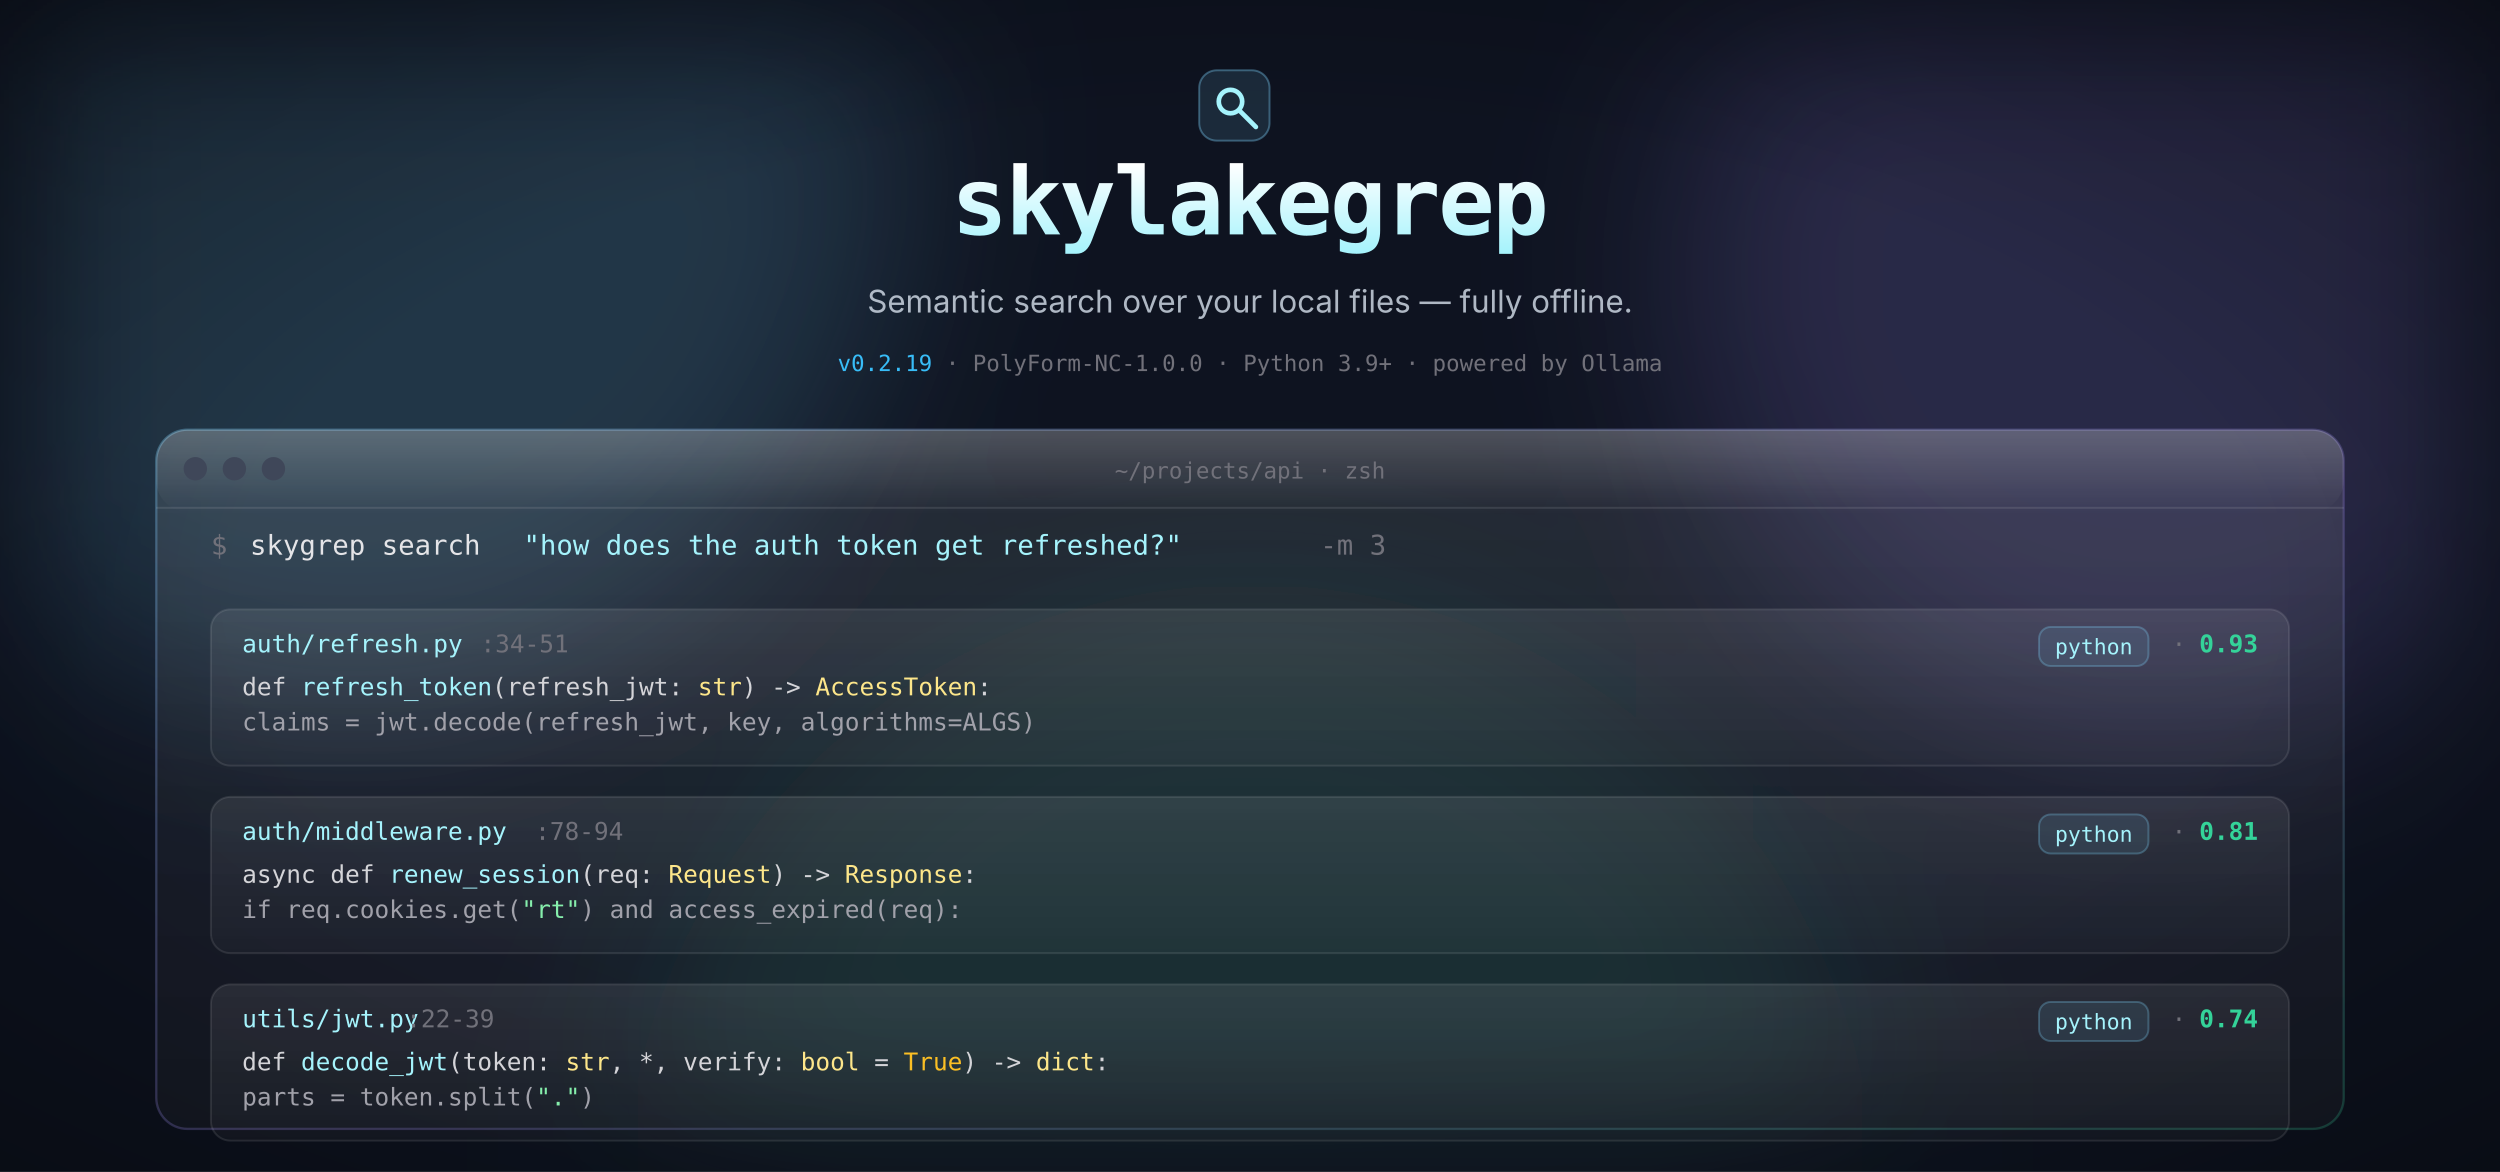
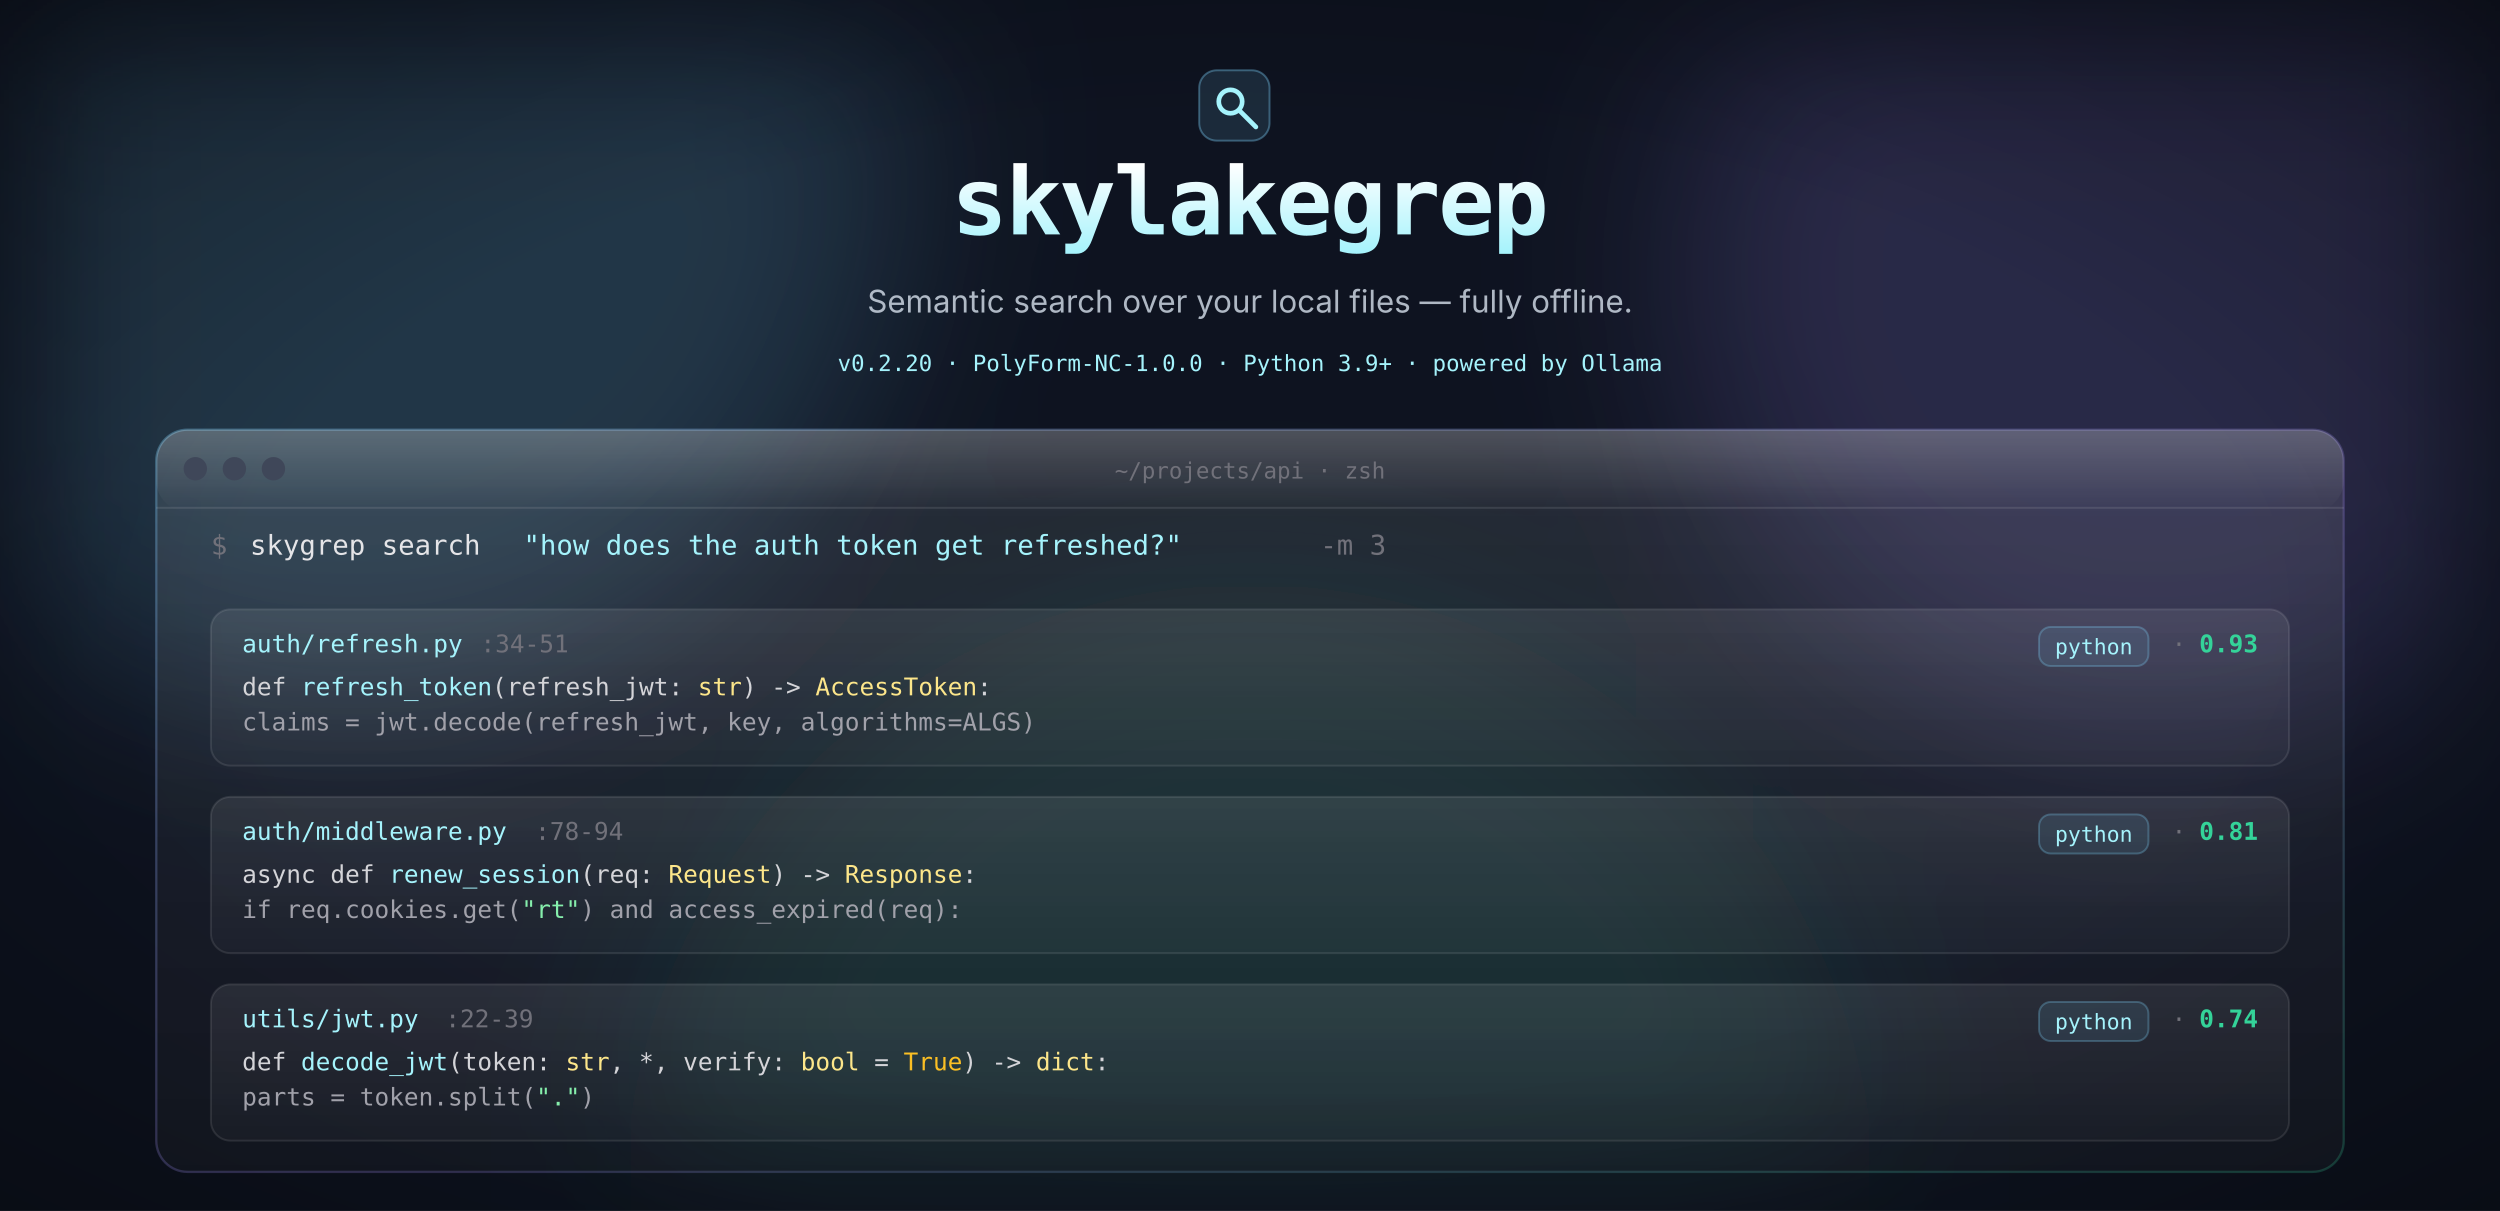
- <svg xmlns="http://www.w3.org/2000/svg" viewBox="0 0 1280 600" role="img" aria-labelledby="hero-title hero-desc" font-family="Inter, ui-sans-serif, -apple-system, 'Segoe UI', Roboto, system-ui, sans-serif">
+ <svg xmlns="http://www.w3.org/2000/svg" viewBox="0 0 1280 620" role="img" aria-labelledby="hero-title hero-desc" font-family="Inter, ui-sans-serif, -apple-system, 'Segoe UI', Roboto, system-ui, sans-serif">
  <defs>
    <linearGradient id="glass-fill" x1="0" y1="0" x2="0" y2="1">
      <stop offset="0%" stop-color="rgba(255,255,255,0.10)" />
      <stop offset="55%" stop-color="rgba(255,255,255,0.045)" />
      <stop offset="100%" stop-color="rgba(255,255,255,0.025)" />
    </linearGradient>
    <linearGradient id="glass-stroke" x1="0" y1="0" x2="1" y2="1">
      <stop offset="0%" stop-color="rgba(125,211,252,0.32)" />
      <stop offset="55%" stop-color="rgba(167,139,250,0.22)" />
      <stop offset="100%" stop-color="rgba(52,211,153,0.22)" />
    </linearGradient>
    <linearGradient id="top-gleam" x1="0" y1="0" x2="0" y2="1">
      <stop offset="0%" stop-color="rgba(255,255,255,0.18)" />
      <stop offset="100%" stop-color="rgba(255,255,255,0)" />
    </linearGradient>
    <linearGradient id="result-glass" x1="0" y1="0" x2="0" y2="1">
      <stop offset="0%" stop-color="rgba(255,255,255,0.085)" />
      <stop offset="100%" stop-color="rgba(255,255,255,0.028)" />
    </linearGradient>
    <linearGradient id="brand-grad" x1="0" y1="0" x2="0" y2="1">
      <stop offset="0%" stop-color="#ffffff" />
      <stop offset="100%" stop-color="#a5f3fc" />
    </linearGradient>
    <filter id="orb-blur" x="-25%" y="-25%" width="150%" height="150%">
      <feGaussianBlur stdDeviation="50" />
    </filter>
  </defs>
-   <rect width="1280" height="600" fill="#0e1320" />
+   <rect width="1280" height="620" fill="#0e1320" />
  <g filter="url(#orb-blur)">
    <circle cx="180" cy="80" r="280" fill="rgba(125,211,252,0.18)" />
    <circle cx="1100" cy="140" r="240" fill="rgba(167,139,250,0.18)" />
    <circle cx="640" cy="620" r="320" fill="rgba(52,211,153,0.10)" />
  </g>
  <radialGradient id="vignette" cx="50%" cy="50%" r="80%">
    <stop offset="50%" stop-color="rgba(0,0,0,0)" />
    <stop offset="100%" stop-color="rgba(0,0,0,0.45)" />
  </radialGradient>
-   <rect width="1280" height="600" fill="url(#vignette)" />
+   <rect width="1280" height="620" fill="url(#vignette)" />
  <g transform="translate(614 36)">
    <rect width="36" height="36" rx="9" fill="rgba(125,211,252,0.12)" stroke="rgba(125,211,252,0.36)" stroke-width="1" />
    <g fill="none" stroke="#a5f3fc" stroke-width="2.4" stroke-linecap="round" stroke-linejoin="round" transform="translate(2 2)">
      <circle cx="14" cy="14" r="6" />
      <line x1="19" y1="19" x2="27" y2="27" />
    </g>
  </g>
  <text x="640" y="120" text-anchor="middle" font-size="48" font-weight="700" fill="url(#brand-grad)" font-family="ui-monospace, 'JetBrains Mono', Menlo, Consolas, monospace" letter-spacing="-0.025em">skylakegrep</text>
  <text x="640" y="160" text-anchor="middle" font-size="16" fill="#cbd5e1" opacity="0.85">Semantic search over your local files — fully offline.</text>
  <g font-size="11.5" font-family="ui-monospace, Menlo, Consolas, monospace" fill="#71717a" text-anchor="middle">
-     <text x="640" y="190">
-       <tspan fill="#38bdf8">v0.2.19</tspan>  ·  PolyForm-NC-1.0.0  ·  Python 3.9+  ·  powered by Ollama</text>
+     <text x="640" y="190" fill="#a5f3fc">v0.2.20  ·  PolyForm-NC-1.0.0  ·  Python 3.9+  ·  powered by Ollama</text>
  </g>
  <g transform="translate(80 220)">
-     <rect width="1120" height="358" rx="16" fill="url(#glass-fill)" stroke="url(#glass-stroke)" stroke-width="1.2" />
+     <rect width="1120" height="380" rx="16" fill="url(#glass-fill)" stroke="url(#glass-stroke)" stroke-width="1.2" />
    <rect width="1120" height="42" rx="16" fill="url(#top-gleam)" />
    <line x1="0" y1="40" x2="1120" y2="40" stroke="rgba(255,255,255,0.10)" stroke-width="1" />
    <g transform="translate(20 20)">
      <circle cx="0" cy="0" r="6" fill="#3f4759" />
      <circle cx="20" cy="0" r="6" fill="#3f4759" />
      <circle cx="40" cy="0" r="6" fill="#3f4759" />
    </g>
    <text x="560" y="25" text-anchor="middle" font-size="11.5" fill="#71717a" font-family="ui-monospace, Menlo, Consolas, monospace">~/projects/api · zsh</text>
    <g transform="translate(28 64)" font-family="ui-monospace, Menlo, Consolas, monospace">
      <text font-size="14" fill="#71717a">$</text>
      <text x="20" font-size="14" fill="#e4e4e7">skygrep search </text>
      <text x="160" font-size="14" fill="#a5f3fc">"how does the auth token get refreshed?"</text>
      <text x="568" font-size="14" fill="#71717a"> -m 3</text>
      <g transform="translate(0 28)">
        <rect width="1064" height="80" rx="10" fill="url(#result-glass)" stroke="rgba(255,255,255,0.10)" />
        <text x="16" y="22" font-size="12.5" fill="#a5f3fc">auth/refresh.py</text>
        <text x="138" y="22" font-size="12.5" fill="#71717a">:34-51</text>
        <rect x="936" y="9" width="56" height="20" rx="6" fill="rgba(125,211,252,0.10)" stroke="rgba(125,211,252,0.28)" />
        <text x="964" y="23" text-anchor="middle" font-size="11" fill="#a5f3fc">python</text>
        <text x="1004" y="22" font-size="12" fill="#71717a">·</text>
        <text x="1018" y="22" font-size="12.5" fill="#34d399" font-weight="700">0.93</text>
        <text x="16" y="44" font-size="12.5" fill="#d4d4d8">def <tspan fill="#a5f3fc">refresh_token</tspan>(refresh_jwt: <tspan fill="#fde68a">str</tspan>) -&gt; <tspan fill="#fde68a">AccessToken</tspan>:</text>
        <text x="16" y="62" font-size="12.5" fill="#a1a1aa">    claims = jwt.decode(refresh_jwt, key, algorithms=ALGS)</text>
      </g>
      <g transform="translate(0 124)">
        <rect width="1064" height="80" rx="10" fill="url(#result-glass)" stroke="rgba(255,255,255,0.10)" />
        <text x="16" y="22" font-size="12.5" fill="#a5f3fc">auth/middleware.py</text>
        <text x="166" y="22" font-size="12.5" fill="#71717a">:78-94</text>
        <rect x="936" y="9" width="56" height="20" rx="6" fill="rgba(125,211,252,0.10)" stroke="rgba(125,211,252,0.28)" />
        <text x="964" y="23" text-anchor="middle" font-size="11" fill="#a5f3fc">python</text>
        <text x="1004" y="22" font-size="12" fill="#71717a">·</text>
        <text x="1018" y="22" font-size="12.5" fill="#34d399" font-weight="700">0.81</text>
        <text x="16" y="44" font-size="12.5" fill="#d4d4d8">async def <tspan fill="#a5f3fc">renew_session</tspan>(req: <tspan fill="#fde68a">Request</tspan>) -&gt; <tspan fill="#fde68a">Response</tspan>:</text>
        <text x="16" y="62" font-size="12.5" fill="#a1a1aa">    if req.cookies.get(<tspan fill="#86efac">"rt"</tspan>) and access_expired(req):</text>
      </g>
      <g transform="translate(0 220)">
        <rect width="1064" height="80" rx="10" fill="url(#result-glass)" stroke="rgba(255,255,255,0.10)" />
        <text x="16" y="22" font-size="12.5" fill="#a5f3fc">utils/jwt.py</text>
-         <text x="100" y="22" font-size="12.5" fill="#71717a">:22-39</text>
+         <text x="120" y="22" font-size="12.5" fill="#71717a">:22-39</text>
        <rect x="936" y="9" width="56" height="20" rx="6" fill="rgba(125,211,252,0.10)" stroke="rgba(125,211,252,0.28)" />
        <text x="964" y="23" text-anchor="middle" font-size="11" fill="#a5f3fc">python</text>
        <text x="1004" y="22" font-size="12" fill="#71717a">·</text>
        <text x="1018" y="22" font-size="12.5" fill="#34d399" font-weight="700">0.74</text>
        <text x="16" y="44" font-size="12.5" fill="#d4d4d8">def <tspan fill="#a5f3fc">decode_jwt</tspan>(token: <tspan fill="#fde68a">str</tspan>, *, verify: <tspan fill="#fde68a">bool</tspan> = <tspan fill="#fbbf24">True</tspan>) -&gt; <tspan fill="#fde68a">dict</tspan>:</text>
        <text x="16" y="62" font-size="12.5" fill="#a1a1aa">    parts = token.split(<tspan fill="#86efac">"."</tspan>)</text>
      </g>
    </g>
  </g>
</svg>
